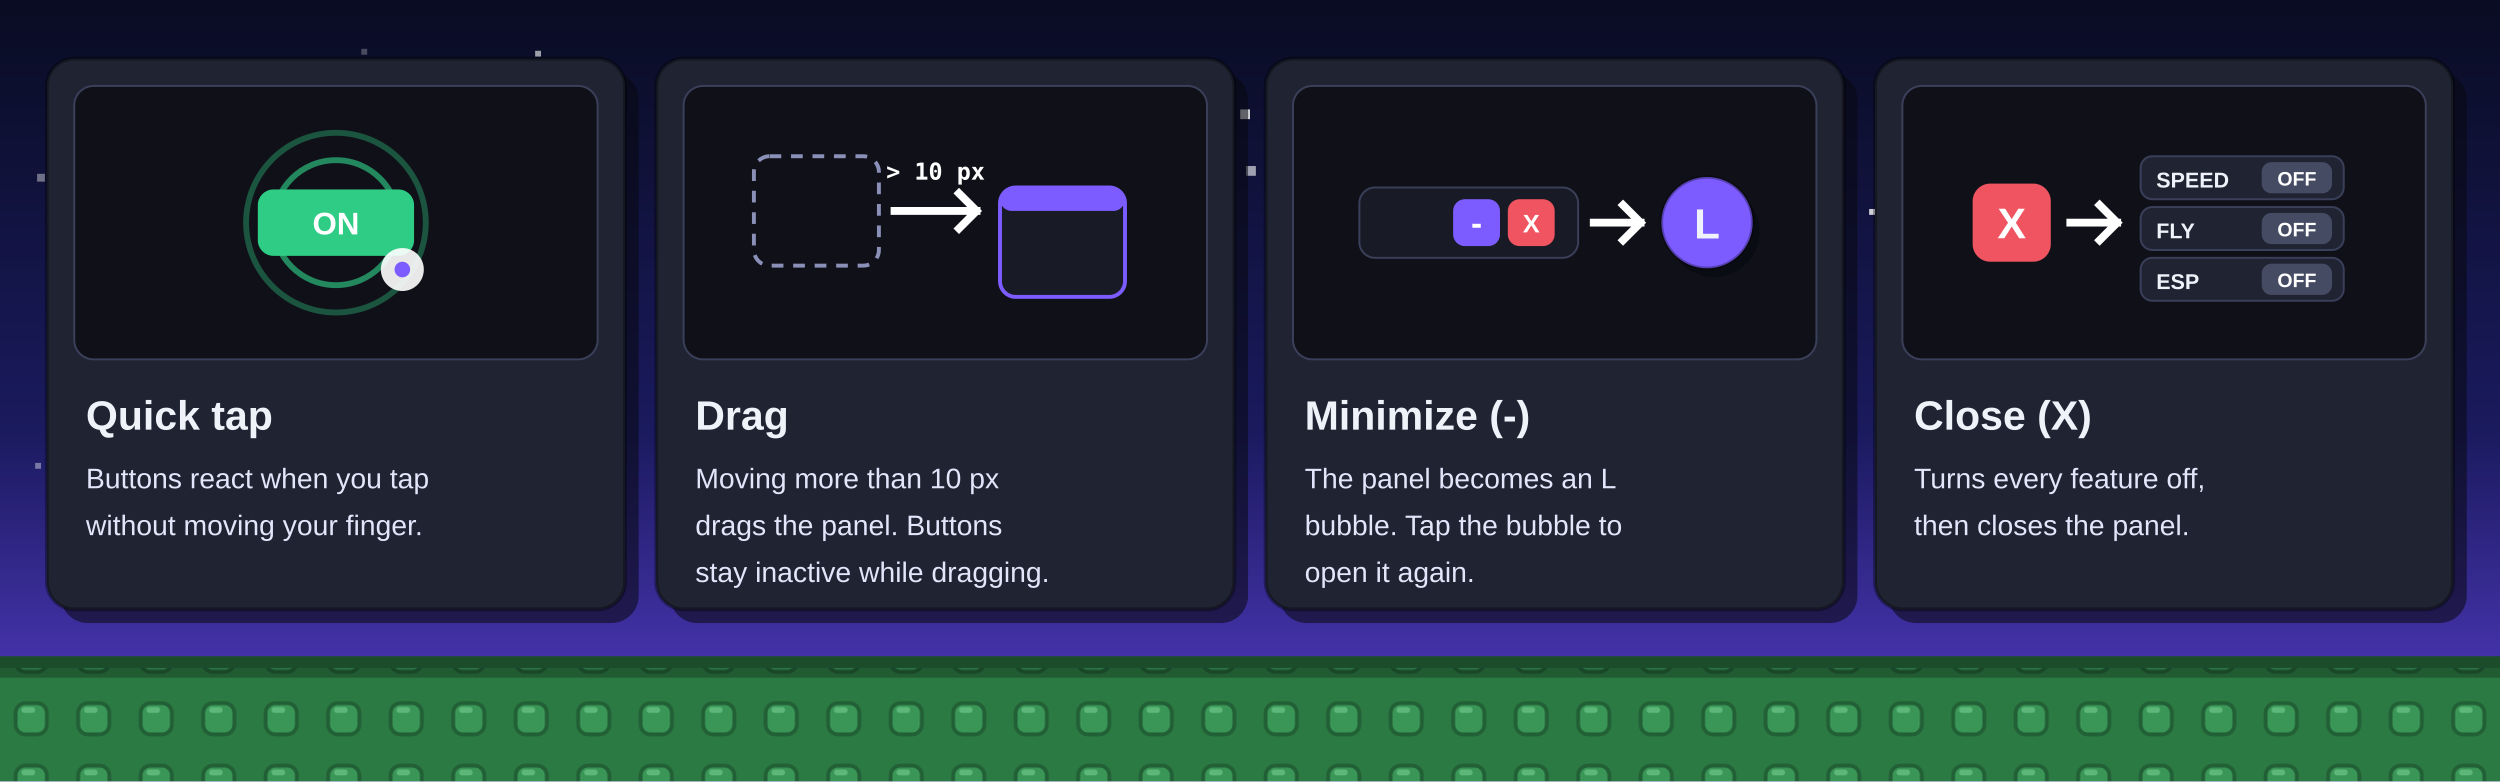
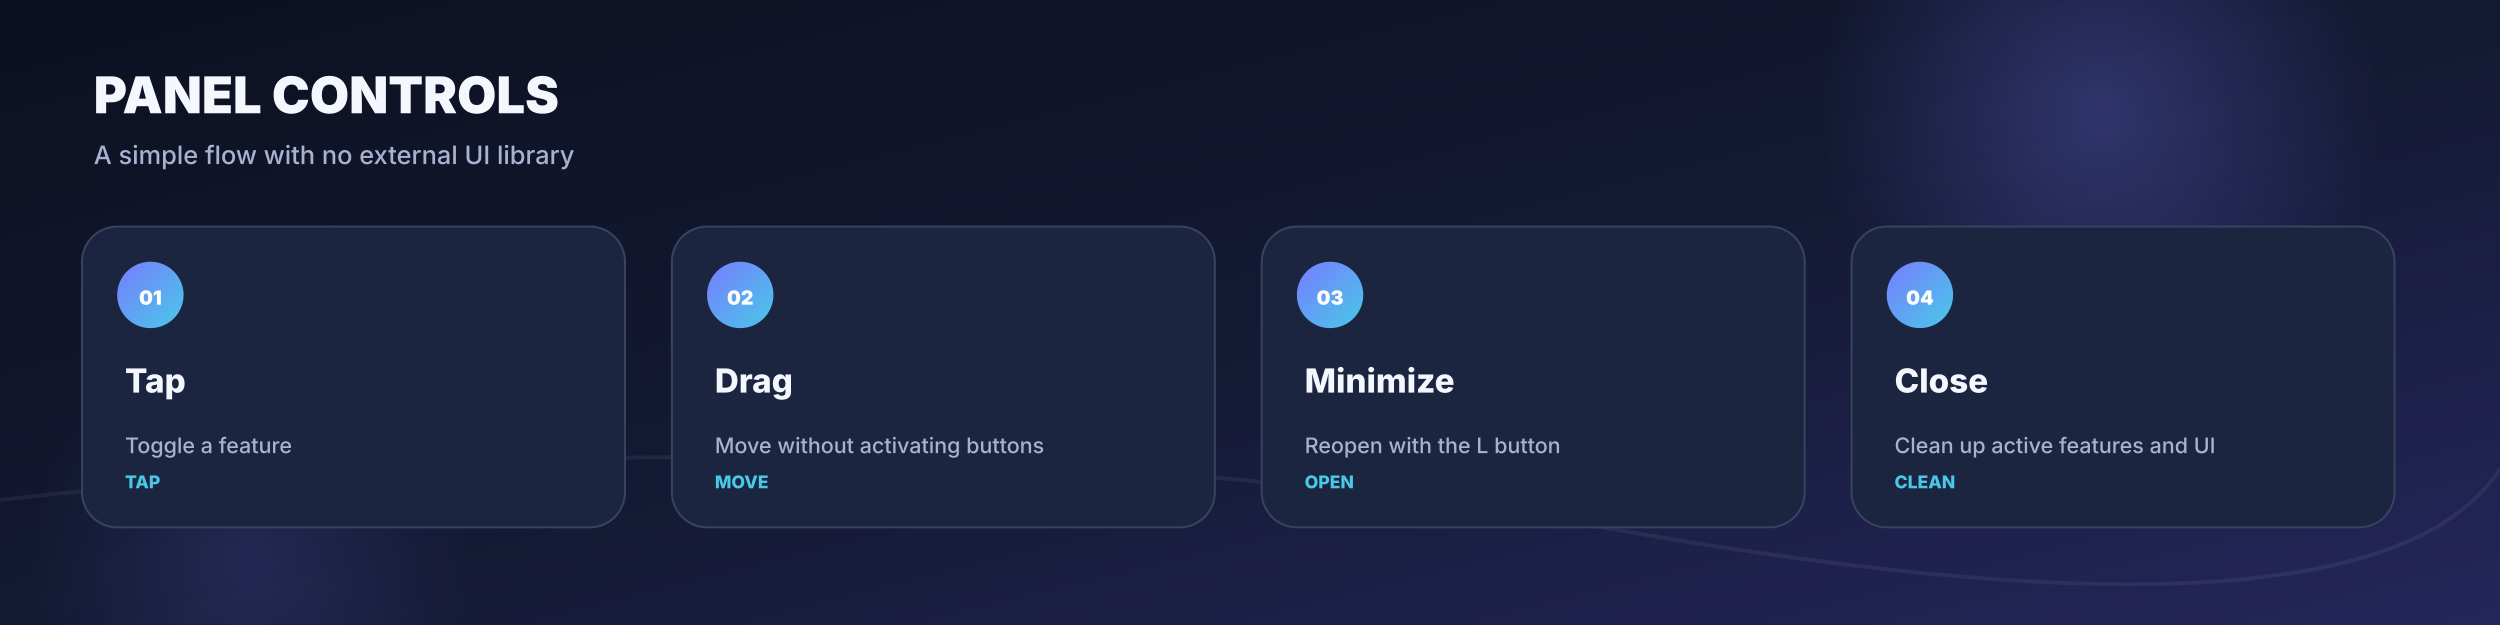
- <svg xmlns="http://www.w3.org/2000/svg" width="1280" height="400" viewBox="0 0 1280 400" role="img" aria-label="Panel controls: tap, drag, minimize, and close">
+ <svg xmlns="http://www.w3.org/2000/svg" width="1280" height="320" viewBox="0 0 1280 320" role="img" aria-label="PANEL CONTROLS">
  <defs>
-     <linearGradient id="sky" x1="0" y1="0" x2="0" y2="1">
-       <stop offset="0" stop-color="#090c22" />
-       <stop offset="0.55" stop-color="#1a1a5e" />
-       <stop offset="1" stop-color="#5a3fd0" />
+     <linearGradient id="bg" x1="0" y1="0" x2="1" y2="1">
+       <stop offset="0" stop-color="#0b1020" />
+       <stop offset=".55" stop-color="#151a35" />
+       <stop offset="1" stop-color="#25265b" />
    </linearGradient>
-     <pattern id="studs" width="32" height="32" patternUnits="userSpaceOnUse">
-       <rect width="32" height="32" fill="#2c7a43" />
-       <rect x="8" y="8" width="16" height="16" rx="5" fill="#3a9657" stroke="#226036" stroke-width="2" />
-       <rect x="11" y="10" width="7" height="3" rx="1.5" fill="#6bc486" opacity="0.7" />
-     </pattern>
+     <linearGradient id="accent" x1="0" y1="0" x2="1" y2="1">
+       <stop offset="0" stop-color="#777cff" />
+       <stop offset="1" stop-color="#48c9e8" />
+     </linearGradient>
+     <radialGradient id="glow">
+       <stop offset="0" stop-color="#777cff" stop-opacity=".28" />
+       <stop offset="1" stop-color="#777cff" stop-opacity="0" />
+     </radialGradient>
  </defs>
-   <rect x="0" y="0" width="1280" height="400" rx="0" fill="url(#sky)" />
-   <rect x="538" y="82" width="3" height="3" rx="0" fill="#ffffff" opacity="0.4" />
-   <rect x="309" y="230" width="3" height="3" rx="0" fill="#ffffff" opacity="0.4" />
-   <rect x="274" y="26" width="3" height="3" rx="0" fill="#ffffff" opacity="0.6" />
-   <rect x="69" y="118" width="3" height="3" rx="0" fill="#ffffff" opacity="0.25" />
-   <rect x="572" y="221" width="3" height="3" rx="0" fill="#ffffff" opacity="0.25" />
-   <rect x="545" y="219" width="5" height="5" rx="0" fill="#ffffff" opacity="0.8" />
-   <rect x="293" y="211" width="4" height="4" rx="0" fill="#ffffff" opacity="0.6" />
-   <rect x="487" y="132" width="5" height="5" rx="0" fill="#ffffff" opacity="0.6" />
-   <rect x="888" y="171" width="4" height="4" rx="0" fill="#ffffff" opacity="0.25" />
-   <rect x="716" y="217" width="4" height="4" rx="0" fill="#ffffff" opacity="0.8" />
-   <rect x="1143" y="164" width="3" height="3" rx="0" fill="#ffffff" opacity="0.8" />
-   <rect x="916" y="145" width="3" height="3" rx="0" fill="#ffffff" opacity="0.6" />
-   <rect x="422" y="53" width="4" height="4" rx="0" fill="#ffffff" opacity="0.6" />
-   <rect x="768" y="125" width="4" height="4" rx="0" fill="#ffffff" opacity="0.6" />
-   <rect x="818" y="235" width="3" height="3" rx="0" fill="#ffffff" opacity="0.8" />
-   <rect x="1134" y="68" width="3" height="3" rx="0" fill="#ffffff" opacity="0.4" />
-   <rect x="758" y="41" width="3" height="3" rx="0" fill="#ffffff" opacity="0.8" />
-   <rect x="957" y="107" width="3" height="3" rx="0" fill="#ffffff" opacity="0.8" />
-   <rect x="96" y="65" width="3" height="3" rx="0" fill="#ffffff" opacity="0.8" />
-   <rect x="919" y="171" width="4" height="4" rx="0" fill="#ffffff" opacity="0.4" />
-   <rect x="854" y="196" width="4" height="4" rx="0" fill="#ffffff" opacity="0.6" />
-   <rect x="423" y="188" width="4" height="4" rx="0" fill="#ffffff" opacity="0.4" />
-   <rect x="1243" y="68" width="5" height="5" rx="0" fill="#ffffff" opacity="0.4" />
-   <rect x="95" y="156" width="3" height="3" rx="0" fill="#ffffff" opacity="0.6" />
-   <rect x="1202" y="194" width="4" height="4" rx="0" fill="#ffffff" opacity="0.4" />
-   <rect x="612" y="57" width="3" height="3" rx="0" fill="#ffffff" opacity="0.25" />
-   <rect x="469" y="50" width="3" height="3" rx="0" fill="#ffffff" opacity="0.8" />
-   <rect x="1226" y="150" width="3" height="3" rx="0" fill="#ffffff" opacity="0.8" />
-   <rect x="710" y="173" width="3" height="3" rx="0" fill="#ffffff" opacity="0.25" />
-   <rect x="267" y="87" width="3" height="3" rx="0" fill="#ffffff" opacity="0.8" />
-   <rect x="625" y="240" width="4" height="4" rx="0" fill="#ffffff" opacity="0.25" />
-   <rect x="970" y="141" width="4" height="4" rx="0" fill="#ffffff" opacity="0.25" />
-   <rect x="19" y="89" width="4" height="4" rx="0" fill="#ffffff" opacity="0.4" />
-   <rect x="1024" y="151" width="5" height="5" rx="0" fill="#ffffff" opacity="0.4" />
-   <rect x="432" y="83" width="3" height="3" rx="0" fill="#ffffff" opacity="0.8" />
-   <rect x="1034" y="190" width="3" height="3" rx="0" fill="#ffffff" opacity="0.4" />
-   <rect x="537" y="116" width="3" height="3" rx="0" fill="#ffffff" opacity="0.6" />
-   <rect x="878" y="158" width="3" height="3" rx="0" fill="#ffffff" opacity="0.6" />
-   <rect x="508" y="159" width="4" height="4" rx="0" fill="#ffffff" opacity="0.8" />
-   <rect x="425" y="172" width="4" height="4" rx="0" fill="#ffffff" opacity="0.8" />
-   <rect x="86" y="89" width="5" height="5" rx="0" fill="#ffffff" opacity="0.8" />
-   <rect x="185" y="25" width="3" height="3" rx="0" fill="#ffffff" opacity="0.25" />
-   <rect x="635" y="56" width="5" height="5" rx="0" fill="#ffffff" opacity="0.8" />
-   <rect x="1143" y="107" width="4" height="4" rx="0" fill="#ffffff" opacity="0.25" />
-   <rect x="600" y="143" width="5" height="5" rx="0" fill="#ffffff" opacity="0.4" />
-   <rect x="311" y="229" width="3" height="3" rx="0" fill="#ffffff" opacity="0.25" />
-   <rect x="762" y="218" width="3" height="3" rx="0" fill="#ffffff" opacity="0.4" />
-   <rect x="638" y="85" width="5" height="5" rx="0" fill="#ffffff" opacity="0.6" />
-   <rect x="76" y="96" width="3" height="3" rx="0" fill="#ffffff" opacity="0.25" />
-   <rect x="747" y="133" width="5" height="5" rx="0" fill="#ffffff" opacity="0.8" />
-   <rect x="97" y="97" width="4" height="4" rx="0" fill="#ffffff" opacity="0.4" />
-   <rect x="108" y="90" width="3" height="3" rx="0" fill="#ffffff" opacity="0.4" />
-   <rect x="18" y="237" width="3" height="3" rx="0" fill="#ffffff" opacity="0.4" />
-   <rect x="191" y="130" width="4" height="4" rx="0" fill="#ffffff" opacity="0.25" />
-   <rect x="714" y="75" width="3" height="3" rx="0" fill="#ffffff" opacity="0.25" />
-   <rect x="495" y="178" width="3" height="3" rx="0" fill="#ffffff" opacity="0.8" />
-   <rect x="407" y="154" width="5" height="5" rx="0" fill="#ffffff" opacity="0.25" />
-   <rect x="1128" y="237" width="3" height="3" rx="0" fill="#ffffff" opacity="0.25" />
-   <rect x="0" y="336" width="1280" height="6" rx="0" fill="#1b4d2b" />
-   <rect x="0" y="342" width="1280" height="58" rx="0" fill="url(#studs)" />
-   <rect x="0" y="342" width="1280" height="5" rx="0" fill="#000" opacity="0.25" />
-   <rect x="31.0" y="37" width="296" height="282" rx="14" fill="#07080f" opacity="0.55" />
-   <rect x="24.0" y="30" width="296" height="282" rx="14" fill="#202332" stroke="#000" stroke-width="2" stroke-opacity="0.35" />
-   <rect x="38.0" y="44" width="268" height="140" rx="10" fill="#101118" stroke="#3a3f5a" stroke-width="1" />
-   <circle cx="172.0" cy="114" r="46" fill="none" stroke="#2ecc85" stroke-width="3" opacity="0.36" />
-   <circle cx="172.0" cy="114" r="32" fill="none" stroke="#2ecc85" stroke-width="3" opacity="0.64" />
-   <rect x="132.0" y="97" width="80" height="34" rx="8" fill="#2ecc85" />
-   <text x="172.0" y="120" font-family="'Segoe UI','Helvetica Neue',Arial,sans-serif" font-size="16" font-weight="800" fill="#fff" text-anchor="middle">ON</text>
-   <circle cx="206.0" cy="138" r="11" fill="#fff" opacity="0.9" />
-   <circle cx="206.0" cy="138" r="4" fill="#7c5cff" />
-   <text x="44.0" y="220" font-family="'Segoe UI','Helvetica Neue',Arial,sans-serif" font-size="21" font-weight="900" fill="#f0f2fa" text-anchor="start">Quick tap</text>
-   <text x="44.0" y="250" font-family="'Segoe UI','Helvetica Neue',Arial,sans-serif" font-size="14.5" font-weight="500" fill="#e3e6fb" text-anchor="start">Buttons react when you tap</text>
-   <text x="44.0" y="274" font-family="'Segoe UI','Helvetica Neue',Arial,sans-serif" font-size="14.5" font-weight="500" fill="#e3e6fb" text-anchor="start">without moving your finger.</text>
-   <rect x="343.0" y="37" width="296" height="282" rx="14" fill="#07080f" opacity="0.55" />
-   <rect x="336.0" y="30" width="296" height="282" rx="14" fill="#202332" stroke="#000" stroke-width="2" stroke-opacity="0.35" />
-   <rect x="350.0" y="44" width="268" height="140" rx="10" fill="#101118" stroke="#3a3f5a" stroke-width="1" />
-   <rect x="386.0" y="80" width="64" height="56" rx="8" fill="none" stroke="#8a90b8" stroke-width="2" stroke-dasharray="6 5" />
-   <rect x="512.0" y="96" width="64" height="56" rx="8" fill="#181a25" stroke="#7c5cff" stroke-width="2" />
-   <rect x="512.0" y="96" width="64" height="12" rx="6" fill="#7c5cff" />
-   <path d="M458.0 108 H500.0 m-9 -9 l9 9 l-9 9" fill="none" stroke="#fff" stroke-width="4" stroke-linecap="square" />
-   <text x="479.0" y="92" font-family="Consolas,'SFMono-Regular',Menlo,'DejaVu Sans Mono',monospace" font-size="12" font-weight="800" fill="#fff" text-anchor="middle">&gt; 10 px</text>
-   <text x="356.0" y="220" font-family="'Segoe UI','Helvetica Neue',Arial,sans-serif" font-size="21" font-weight="900" fill="#f0f2fa" text-anchor="start">Drag</text>
-   <text x="356.0" y="250" font-family="'Segoe UI','Helvetica Neue',Arial,sans-serif" font-size="14.5" font-weight="500" fill="#e3e6fb" text-anchor="start">Moving more than 10 px</text>
-   <text x="356.0" y="274" font-family="'Segoe UI','Helvetica Neue',Arial,sans-serif" font-size="14.5" font-weight="500" fill="#e3e6fb" text-anchor="start">drags the panel. Buttons</text>
-   <text x="356.0" y="298" font-family="'Segoe UI','Helvetica Neue',Arial,sans-serif" font-size="14.5" font-weight="500" fill="#e3e6fb" text-anchor="start">stay inactive while dragging.</text>
-   <rect x="655.0" y="37" width="296" height="282" rx="14" fill="#07080f" opacity="0.55" />
-   <rect x="648.0" y="30" width="296" height="282" rx="14" fill="#202332" stroke="#000" stroke-width="2" stroke-opacity="0.35" />
-   <rect x="662.0" y="44" width="268" height="140" rx="10" fill="#101118" stroke="#3a3f5a" stroke-width="1" />
-   <rect x="696.0" y="96" width="112" height="36" rx="8" fill="#181a25" stroke="#3a3f5a" stroke-width="1" />
-   <rect x="744.0" y="102" width="24" height="24" rx="6" fill="#7c5cff" />
-   <text x="756.0" y="120" font-family="'Segoe UI','Helvetica Neue',Arial,sans-serif" font-size="17" font-weight="800" fill="#fff" text-anchor="middle">-</text>
-   <rect x="772.0" y="102" width="24" height="24" rx="6" fill="#f05460" />
-   <text x="784.0" y="119" font-family="'Segoe UI','Helvetica Neue',Arial,sans-serif" font-size="13" font-weight="800" fill="#fff" text-anchor="middle">X</text>
-   <path d="M816.0 114 h24 m-9 -9 l9 9 l-9 9" fill="none" stroke="#fff" stroke-width="4" stroke-linecap="square" />
-   <g transform="translate(874.0,114) scale(0.9)">
-     <circle cx="4" cy="5" r="26" fill="#07080f" opacity="0.6" />
-     <circle r="26" fill="#7c5cff" stroke="#000" stroke-opacity="0.3" stroke-width="2" />
-     <text x="0" y="9" font-family="'Segoe UI','Helvetica Neue',Arial,sans-serif" font-size="24" font-weight="800" fill="#f0f2fa" text-anchor="middle">L</text>
-   </g>
-   <text x="668.0" y="220" font-family="'Segoe UI','Helvetica Neue',Arial,sans-serif" font-size="21" font-weight="900" fill="#f0f2fa" text-anchor="start">Minimize (-)</text>
-   <text x="668.0" y="250" font-family="'Segoe UI','Helvetica Neue',Arial,sans-serif" font-size="14.5" font-weight="500" fill="#e3e6fb" text-anchor="start">The panel becomes an L</text>
-   <text x="668.0" y="274" font-family="'Segoe UI','Helvetica Neue',Arial,sans-serif" font-size="14.5" font-weight="500" fill="#e3e6fb" text-anchor="start">bubble. Tap the bubble to</text>
-   <text x="668.0" y="298" font-family="'Segoe UI','Helvetica Neue',Arial,sans-serif" font-size="14.5" font-weight="500" fill="#e3e6fb" text-anchor="start">open it again.</text>
-   <rect x="967.0" y="37" width="296" height="282" rx="14" fill="#07080f" opacity="0.55" />
-   <rect x="960.0" y="30" width="296" height="282" rx="14" fill="#202332" stroke="#000" stroke-width="2" stroke-opacity="0.35" />
-   <rect x="974.0" y="44" width="268" height="140" rx="10" fill="#101118" stroke="#3a3f5a" stroke-width="1" />
-   <rect x="1010.0" y="94" width="40" height="40" rx="9" fill="#f05460" />
-   <text x="1030.0" y="122" font-family="'Segoe UI','Helvetica Neue',Arial,sans-serif" font-size="22" font-weight="800" fill="#fff" text-anchor="middle">X</text>
-   <path d="M1060.0 114 h24 m-9 -9 l9 9 l-9 9" fill="none" stroke="#fff" stroke-width="4" stroke-linecap="square" />
-   <rect x="1096.0" y="80" width="104" height="22" rx="6" fill="#202332" stroke="#3a3f5a" stroke-width="1" />
-   <text x="1104.0" y="96" font-family="'Segoe UI','Helvetica Neue',Arial,sans-serif" font-size="11" font-weight="800" fill="#f0f2fa" text-anchor="start">SPEED</text>
-   <rect x="1158.0" y="83" width="36" height="16" rx="5" fill="#464b64" />
-   <text x="1176.0" y="95" font-family="'Segoe UI','Helvetica Neue',Arial,sans-serif" font-size="10" font-weight="800" fill="#fff" text-anchor="middle">OFF</text>
-   <rect x="1096.0" y="106" width="104" height="22" rx="6" fill="#202332" stroke="#3a3f5a" stroke-width="1" />
-   <text x="1104.0" y="122" font-family="'Segoe UI','Helvetica Neue',Arial,sans-serif" font-size="11" font-weight="800" fill="#f0f2fa" text-anchor="start">FLY</text>
-   <rect x="1158.0" y="109" width="36" height="16" rx="5" fill="#464b64" />
-   <text x="1176.0" y="121" font-family="'Segoe UI','Helvetica Neue',Arial,sans-serif" font-size="10" font-weight="800" fill="#fff" text-anchor="middle">OFF</text>
-   <rect x="1096.0" y="132" width="104" height="22" rx="6" fill="#202332" stroke="#3a3f5a" stroke-width="1" />
-   <text x="1104.0" y="148" font-family="'Segoe UI','Helvetica Neue',Arial,sans-serif" font-size="11" font-weight="800" fill="#f0f2fa" text-anchor="start">ESP</text>
-   <rect x="1158.0" y="135" width="36" height="16" rx="5" fill="#464b64" />
-   <text x="1176.0" y="147" font-family="'Segoe UI','Helvetica Neue',Arial,sans-serif" font-size="10" font-weight="800" fill="#fff" text-anchor="middle">OFF</text>
-   <text x="980.0" y="220" font-family="'Segoe UI','Helvetica Neue',Arial,sans-serif" font-size="21" font-weight="900" fill="#f0f2fa" text-anchor="start">Close (X)</text>
-   <text x="980.0" y="250" font-family="'Segoe UI','Helvetica Neue',Arial,sans-serif" font-size="14.5" font-weight="500" fill="#e3e6fb" text-anchor="start">Turns every feature off,</text>
-   <text x="980.0" y="274" font-family="'Segoe UI','Helvetica Neue',Arial,sans-serif" font-size="14.5" font-weight="500" fill="#e3e6fb" text-anchor="start">then closes the panel.</text>
+   <rect width="1280" height="320" fill="url(#bg)" />
+   <circle cx="1075.2" cy="57.6" r="144" fill="url(#glow)" />
+   <circle cx="128" cy="288" r="112" fill="url(#glow)" opacity=".55" />
+   <path d="M0 256 Q448 204.8 832 272 T1280 240" fill="none" stroke="#ffffff" stroke-opacity=".06" stroke-width="2" />
+   <text x="48" y="58" font-family="Inter,Segoe UI,Arial,sans-serif" font-size="26" font-weight="900" fill="#f5f7ff" text-anchor="start">PANEL CONTROLS</text>
+   <text x="48" y="84" font-family="Inter,Segoe UI,Arial,sans-serif" font-size="13" font-weight="500" fill="#a8b2d0" text-anchor="start">A simple flow with no external UI library</text>
+   <rect x="42" y="116" width="278" height="154" rx="18" fill="#1c2540" stroke="#374461" />
+   <circle cx="77" cy="151" r="17" fill="url(#accent)" />
+   <text x="77" y="156" font-family="Inter,Segoe UI,Arial,sans-serif" font-size="10" font-weight="900" fill="#fff" text-anchor="middle">01</text>
+   <text x="64" y="201" font-family="Inter,Segoe UI,Arial,sans-serif" font-size="17" font-weight="800" fill="#f5f7ff" text-anchor="start">Tap</text>
+   <text x="64" y="232" font-family="Inter,Segoe UI,Arial,sans-serif" font-size="11" font-weight="500" fill="#a8b2d0" text-anchor="start">Toggle a feature</text>
+   <text x="64" y="250" font-family="Inter,Segoe UI,Arial,sans-serif" font-size="9" font-weight="800" fill="#48c9e8" text-anchor="start">TAP</text>
+   <rect x="344" y="116" width="278" height="154" rx="18" fill="#1c2540" stroke="#374461" />
+   <circle cx="379" cy="151" r="17" fill="url(#accent)" />
+   <text x="379" y="156" font-family="Inter,Segoe UI,Arial,sans-serif" font-size="10" font-weight="900" fill="#fff" text-anchor="middle">02</text>
+   <text x="366" y="201" font-family="Inter,Segoe UI,Arial,sans-serif" font-size="17" font-weight="800" fill="#f5f7ff" text-anchor="start">Drag</text>
+   <text x="366" y="232" font-family="Inter,Segoe UI,Arial,sans-serif" font-size="11" font-weight="500" fill="#a8b2d0" text-anchor="start">Move without activating buttons</text>
+   <text x="366" y="250" font-family="Inter,Segoe UI,Arial,sans-serif" font-size="9" font-weight="800" fill="#48c9e8" text-anchor="start">MOVE</text>
+   <rect x="646" y="116" width="278" height="154" rx="18" fill="#1c2540" stroke="#374461" />
+   <circle cx="681" cy="151" r="17" fill="url(#accent)" />
+   <text x="681" y="156" font-family="Inter,Segoe UI,Arial,sans-serif" font-size="10" font-weight="900" fill="#fff" text-anchor="middle">03</text>
+   <text x="668" y="201" font-family="Inter,Segoe UI,Arial,sans-serif" font-size="17" font-weight="800" fill="#f5f7ff" text-anchor="start">Minimize</text>
+   <text x="668" y="232" font-family="Inter,Segoe UI,Arial,sans-serif" font-size="11" font-weight="500" fill="#a8b2d0" text-anchor="start">Reopen with the L button</text>
+   <text x="668" y="250" font-family="Inter,Segoe UI,Arial,sans-serif" font-size="9" font-weight="800" fill="#48c9e8" text-anchor="start">OPEN</text>
+   <rect x="948" y="116" width="278" height="154" rx="18" fill="#1c2540" stroke="#374461" />
+   <circle cx="983" cy="151" r="17" fill="url(#accent)" />
+   <text x="983" y="156" font-family="Inter,Segoe UI,Arial,sans-serif" font-size="10" font-weight="900" fill="#fff" text-anchor="middle">04</text>
+   <text x="970" y="201" font-family="Inter,Segoe UI,Arial,sans-serif" font-size="17" font-weight="800" fill="#f5f7ff" text-anchor="start">Close</text>
+   <text x="970" y="232" font-family="Inter,Segoe UI,Arial,sans-serif" font-size="11" font-weight="500" fill="#a8b2d0" text-anchor="start">Clean up active features and UI</text>
+   <text x="970" y="250" font-family="Inter,Segoe UI,Arial,sans-serif" font-size="9" font-weight="800" fill="#48c9e8" text-anchor="start">CLEAN</text>
</svg>
